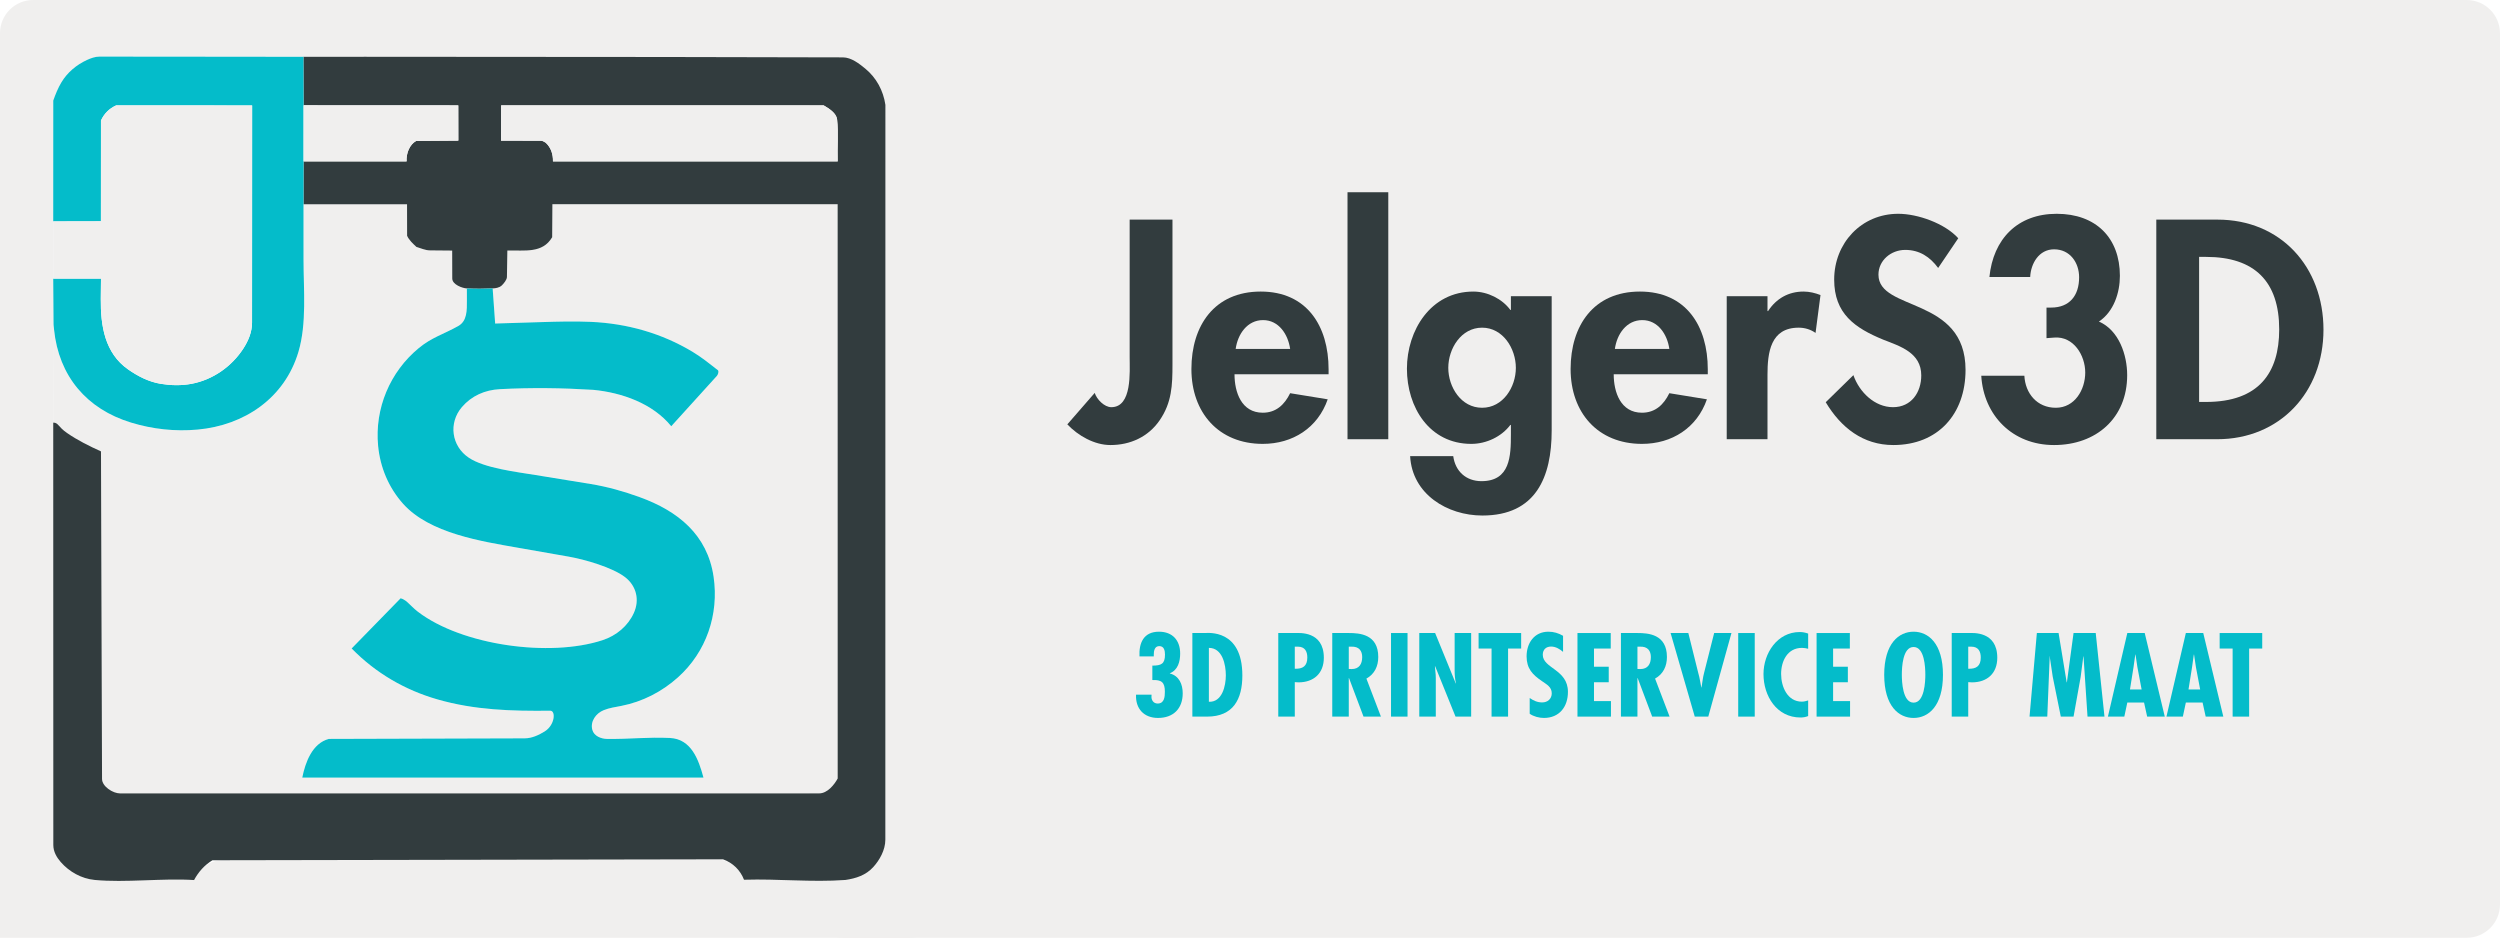
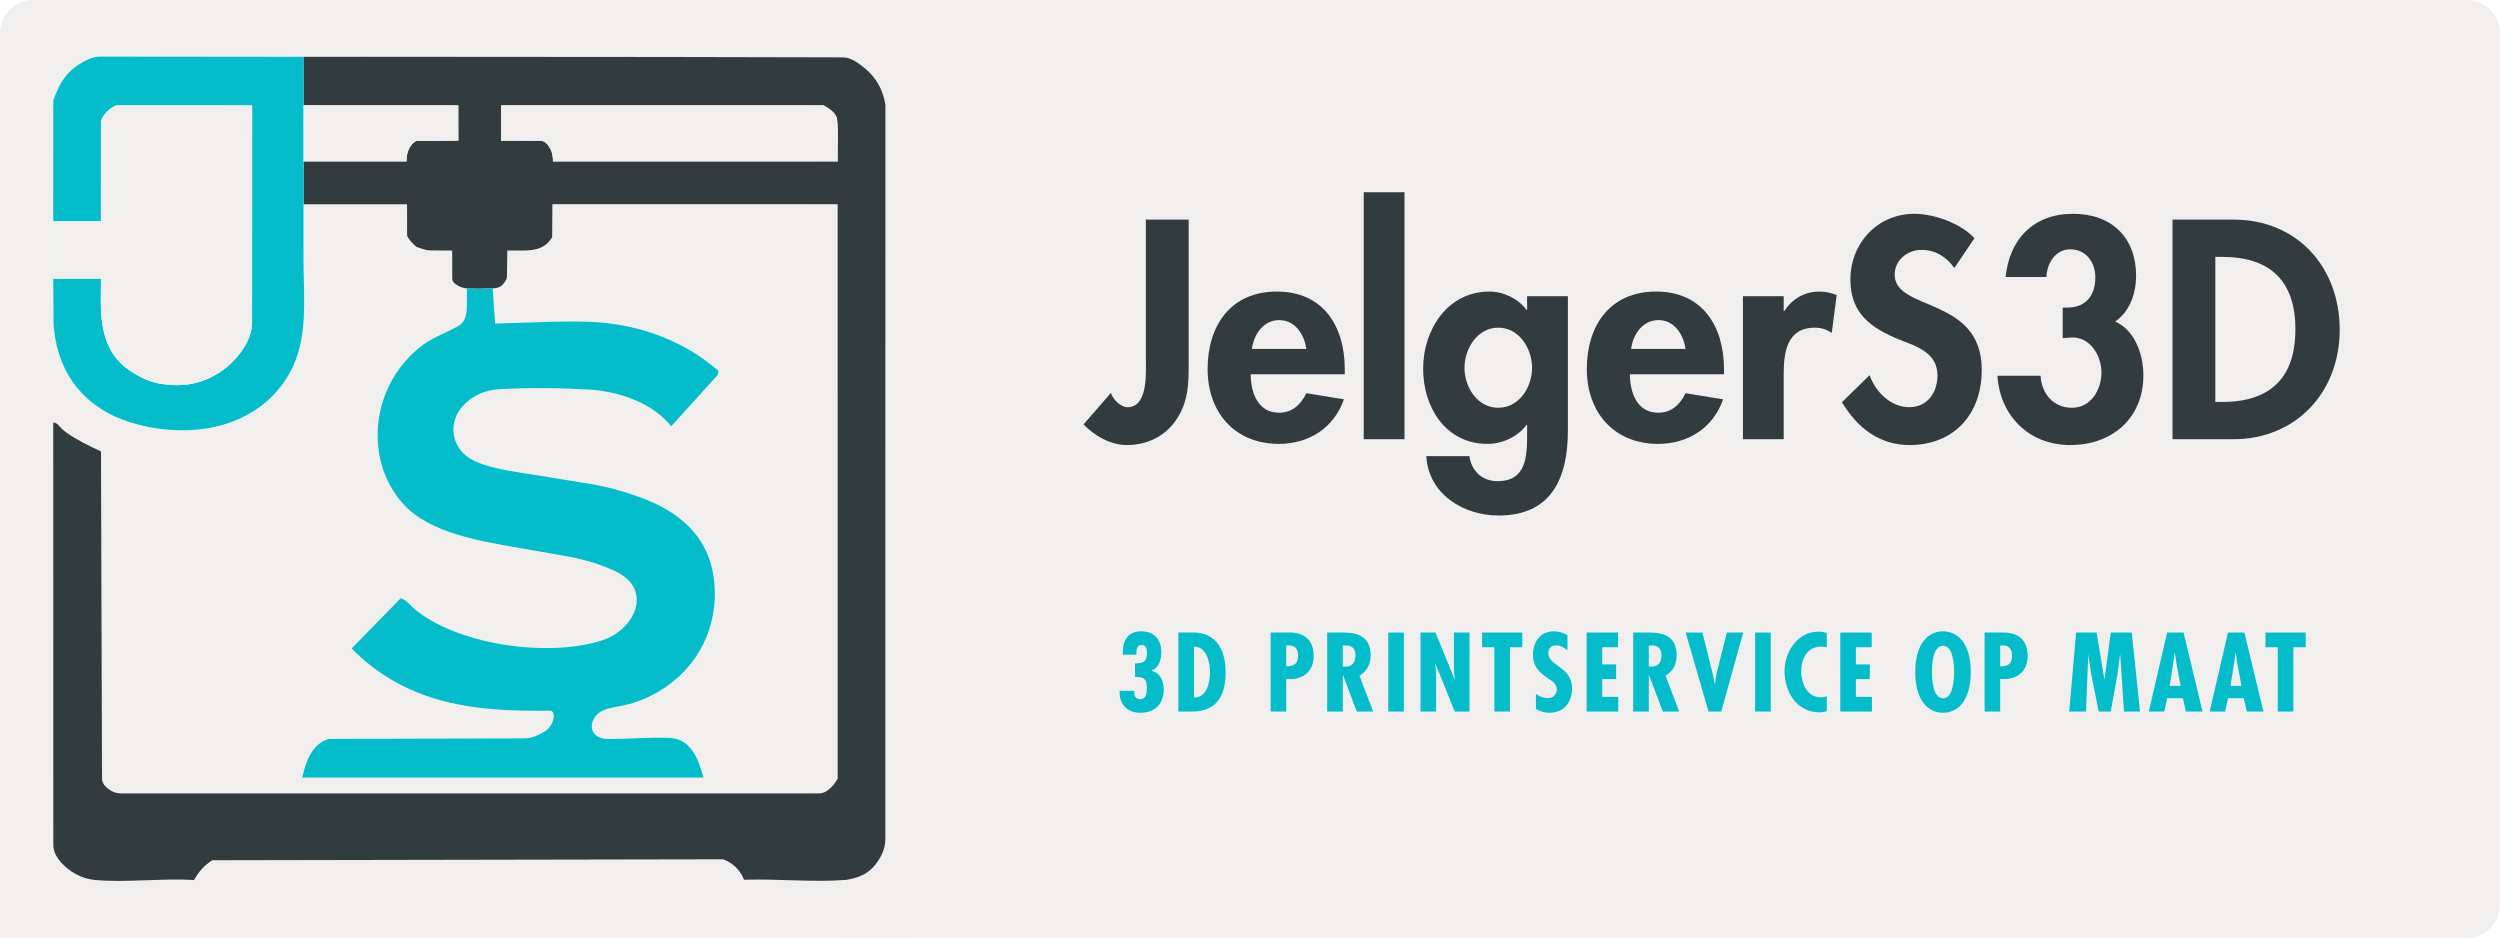
<svg xmlns="http://www.w3.org/2000/svg" id="Layer_1" data-name="Layer 1" viewBox="0 0 7557.65 2835">
  <defs>
    <style>
      .cls-1 {
        fill: #323c3e;
      }

      .cls-2 {
        fill: #04bcca;
      }

      .cls-3 {
        fill: #f0efee;
      }
    </style>
  </defs>
  <rect class="cls-3" x="2447.42" width="5110.23" height="2835" rx="100.94" ry="100.94" />
  <g>
    <path class="cls-3" d="M0,2834V100.3C0,44.91,44.91,0,100.3,0h2650.11c46.72,0,84.59,37.87,84.59,84.59v2665.83c0,46.72-37.87,84.59-84.59,84.59H0v-1ZM160.87,669.3v172.85s.93,128.46.93,128.46c.03,4.85-.22,9.72-1.05,14.5-.43,2.46-.47,5.44-.46,8.78l.6,283.67.24,1277.13c0,19.72,10.06,37.16,22.37,51.23,25.92,29.63,62.73,50.31,102.48,54.19,78.68,7.68,172.17-1.87,256.83-1.16,25,.21,48.68-10.63,65.16-29.44.27-.3.53-.61.8-.91,15.92-17.88,38.81-27.98,62.75-28.03l1493.79-2.77c21.03-.04,41.43,7.64,56.91,21.86,3.19,2.93,6.19,6.06,8.99,9.36,16.16,19.1,40.14,29.81,65.16,29.92,86.3.38,168.84,7.39,255.79,1.48,2.73-.19,5.45-.51,8.15-.95,30.19-4.94,58.21-14.71,79.57-38.18,19.15-21.04,36.56-51.67,36.56-82.64l.17-2214.44c0-5.47-.51-10.93-1.58-16.3-7.78-39.33-27.92-74.76-59.47-100.6-17.98-14.73-42-33.78-67.53-33.84l-538.84-1.17-905.14-.68-186.75.13-416.49-.46-200.43-.14c-12.57,0-25.79,4.8-37.25,10.05-31.97,14.65-59.66,37.77-77.74,68.12-7.42,12.45-13.43,25.69-18.76,39.46-3.73,9.65-5.6,19.92-5.61,30.26l-.13,350.27Z" />
    <path class="cls-3" d="M1411.35,871.98l.1,35.8c.08,29.97,1.04,62.66-26.28,77.88-45.87,25.55-79.78,34.18-119.14,66.59-87.1,71.71-133.75,182.49-122.99,295.41,6.23,65.37,31.81,126.23,75.22,174.99,80.13,89.99,237.91,113.95,350.39,133.69l151.17,26.52c47.88,8.4,131.62,32.47,169.81,61.95,34.11,26.33,44.5,68.61,26.48,108.26-17.92,39.44-52.8,68.52-94.63,82.24-159.22,52.22-424.1,16.18-558.04-85.91-13-9.91-23.45-21.68-35.75-32.33-4.93-3.56-9.84-6.52-16.54-8.49l-148.13,151.79c73.33,74.96,161.52,125.72,259.17,153.87,112.89,32.54,224.55,35.6,341.27,34.31,17.03-.19,14.31,43.23-16.88,62.58-17.08,10.6-38.29,20.83-60.29,20.89l-592.18,1.74c-50.32,13.28-71.26,71.24-80.33,116.94h1212.87c-14.44-53.82-36.6-116.67-101.22-119.78-67.76-3.26-120.37,3.76-190.23,2.89-17.94-.22-39.43-8.55-44.54-27.42-6.88-25.42,10.98-50.11,34.35-59.49,17.76-7.13,34.57-9.28,53.45-12.96,63.89-12.47,122.76-42.9,170.98-86.13,85.98-77.07,124.48-190.38,107.83-304.13-18.69-127.69-108.13-199.04-223.51-240.83-48.65-17.62-96.88-31.33-148.21-39.69l-166.57-27.14c-58.8-9.58-154.3-20.71-201.51-52.17-52.98-35.31-62.15-105.44-20.93-153.38,29.12-33.87,69.38-51.64,114.75-54.02,94.59-4.95,188.07-3.8,282.71,2.11,85.88,8.49,178.64,40.68,235.25,109.97l138.15-152.4c3.04-3.36,6.74-13.97,2.69-17.15-24.92-19.49-48.39-38.46-75.4-54.81-93.99-56.89-199.44-86.49-309.18-91.19-50.36-2.16-97.88-.81-148.15.74l-140.45,4.34-7.58-106.13c9.01-.41,20.23-2.02,27.65-9.05,5.69-5.39,15.37-17.11,15.5-25.2l1.3-80.3c52.44-1.3,106.29,9.44,135.48-40.22l.67-99.88,862.35.06.1,1736.05c-10.22,19.02-31.27,45.08-55.94,45.08l-2113.3.05c-21.73,0-54.61-20.88-54.69-43.92l-3.17-990.01c-35.94-16.36-70.76-33.65-102.46-55.53-28.24-19.5-25.99-31.55-41.95-31.51l-.6-283.67c-.01-5.2.09-9.51,1.59-12.39l1.49,14.62c14.41,141.02,98.46,240.37,232.85,281.4,65.29,19.93,132.87,27.34,201.01,21.17,141.8-12.82,263.39-95.38,304.88-234.76,25.68-86.26,15.5-189.04,15.46-278.23l-.06-168.29h312.98s.21,95.44.21,95.44c5.72,12.88,17.65,23.85,28.06,33.55,13.48,4.05,26.91,10.39,40.85,10.52l67.33.63.22,84.45c.05,18.33,30.64,29.36,44.2,29.98Z" />
    <path class="cls-1" d="M160.88,1277.55c15.96-.05,13.7,12.01,41.95,31.51,31.7,21.88,66.53,39.17,102.46,55.53l3.17,990.01c.07,23.04,32.96,43.92,54.69,43.92l2113.3-.05c24.67,0,45.72-26.06,55.94-45.08l-.1-1736.05-862.35-.06-.67,99.88c-29.19,49.66-83.04,38.91-135.48,40.22l-1.3,80.3c-.13,8.1-9.81,19.81-15.5,25.2-7.42,7.03-18.64,8.64-27.65,9.05-25.98,1.19-51.98,1.24-77.97.05-13.55-.62-44.15-11.65-44.2-29.98l-.22-84.45-67.33-.63c-13.94-.13-27.37-6.48-40.85-10.52-10.41-9.71-22.34-20.67-28.06-33.55l-.21-95.44h-312.98s.2-129.44.2-129.44l311.41-.12c-1.48-23.52,8.47-50.42,28.78-61.77l127.67-.96-.16-106.58-467.65-.23-.47-146.58,186.75-.13,905.14.68,538.84,1.17c25.53.06,49.55,19.11,67.53,33.84,33.98,27.83,54.73,66.78,61.05,109.76l-.17,2221.59c0,30.98-17.41,61.6-36.56,82.64-22.41,24.63-52.16,34.17-84.05,38.88-104.02,7.49-201.58-3.83-306.62-.66-11.23-29.1-33.78-51.08-63.49-61.74l-1543.53,2.87c-23.92,14.6-42.3,35.17-55.52,59.8-95.06-6.1-208.12,8.72-300.69-.32-39.75-3.88-76.56-24.55-102.48-54.19-12.31-14.08-22.37-31.51-22.37-51.23l-.24-1277.13ZM1671.62,487.91h860.76c-1.45-42.77,2.85-85.15-1.79-126.76-2.36-19.71-24.64-33.23-40.68-42.61h-974.92s-.36,106.7-.36,106.7l120.99.2c4.44,0,10.57,3.58,14.28,6.07,15.82,14.74,22.24,34.78,21.73,56.4Z" />
    <path class="cls-2" d="M917.29,171.73l.47,146.58-.05,169.65-.2,129.44.06,168.29c.03,89.2,10.21,191.98-15.46,278.23-41.49,139.38-163.09,221.93-304.88,234.76-68.14,6.16-135.72-1.24-201.01-21.17-134.39-41.03-218.44-140.38-232.85-281.4l-1.49-14.62-1-139.35,144.42.15-.58,61.35c-.76,80.96,11.92,163.71,82.51,213.05,29.82,20.84,62.53,37.7,99.12,43.69,30.51,4.99,62.09,5.68,92.91-.16,64.22-12.16,120.99-52.06,156.36-106.57,15.11-23.28,26.32-49.82,26.33-78.33l.26-656.55-411.05-.13c-21.1,9.56-36.23,24.83-45.93,45.78l-.13,304.55-144.23.33.14-365.22c6.72-19.3,14.23-37.77,24.36-54.78,18.08-30.34,45.78-53.46,77.74-68.12,11.46-5.25,24.68-10.06,37.25-10.05l200.43.14,416.49.46Z" />
    <path class="cls-3" d="M160.87,842.14v-172.85s144.22-.33,144.22-.33l.13-304.55c9.7-20.95,24.83-36.22,45.93-45.78l411.05.13-.26,656.55c-.01,28.52-11.22,55.05-26.33,78.33-35.37,54.51-92.15,94.41-156.36,106.57-30.82,5.83-62.4,5.14-92.91.16-36.59-5.98-69.3-22.84-99.12-43.69-70.59-49.34-83.27-132.09-82.51-213.05l.58-61.35-144.42-.15Z" />
    <path class="cls-2" d="M1489.32,871.93l7.58,106.13,140.45-4.34c50.27-1.55,97.79-2.9,148.15-.74,109.74,4.7,215.19,34.3,309.18,91.19,27.01,16.35,50.47,35.32,75.4,54.81,4.06,3.17.36,13.79-2.69,17.15l-138.15,152.4c-56.61-69.29-149.38-101.48-235.25-109.97-94.64-5.91-188.12-7.06-282.71-2.11-45.37,2.38-85.63,20.15-114.75,54.02-41.22,47.94-32.06,118.08,20.93,153.38,47.21,31.46,142.7,42.58,201.51,52.17l166.57,27.14c51.33,8.36,99.56,22.07,148.21,39.69,115.37,41.79,204.82,113.13,223.51,240.83,16.64,113.75-21.86,227.06-107.83,304.13-48.22,43.23-107.09,73.66-170.98,86.13-18.88,3.69-35.69,5.84-53.45,12.96-23.37,9.38-41.23,34.07-34.35,59.49,5.11,18.87,26.6,27.2,44.54,27.42,69.86.87,122.47-6.15,190.23-2.89,64.62,3.11,86.78,65.96,101.22,119.78H913.78c9.07-45.7,30.01-103.66,80.33-116.94l592.18-1.74c21.99-.06,43.21-10.3,60.29-20.89,31.2-19.36,33.91-62.77,16.88-62.58-116.72,1.29-228.37-1.77-341.27-34.31-97.65-28.15-185.84-78.91-259.17-153.87l148.13-151.79c6.7,1.96,11.61,4.93,16.54,8.49,12.31,10.65,22.75,22.42,35.75,32.33,133.94,102.09,398.82,138.13,558.04,85.91,41.83-13.72,76.71-42.8,94.63-82.24,18.02-39.66,7.63-81.93-26.48-108.26-38.19-29.48-121.93-53.54-169.81-61.95l-151.17-26.52c-112.48-19.74-270.26-43.69-350.39-133.69-43.41-48.76-68.99-109.62-75.22-174.99-10.77-112.92,35.89-223.7,122.99-295.41,39.37-32.41,73.28-41.04,119.14-66.59,27.33-15.22,26.37-47.92,26.28-77.88l-.1-35.8c25.99,1.19,51.99,1.14,77.97-.05Z" />
    <path class="cls-3" d="M1671.62,487.91c.52-21.62-5.91-41.65-21.73-56.4-3.71-2.49-9.84-6.06-14.28-6.07l-120.99-.2.36-106.72h974.92c16.04,9.4,38.32,22.91,40.68,42.63,4.64,41.61.34,83.99,1.79,126.75h-860.76Z" />
    <path class="cls-3" d="M917.71,487.96l.05-169.65,467.65.23.16,106.58-127.67.96c-20.31,11.34-30.26,38.25-28.78,61.77l-311.41.12Z" />
  </g>
  <g>
    <g>
-       <path class="cls-1" d="M3544.46,1102.39c0,61.63-1.76,114.46-38.74,168.17-34.34,50.19-88.93,74.84-148.8,74.84-48.43,0-97.73-28.17-130.31-62.51l82.76-95.09c6.16,19.37,29.05,43.14,50.19,43.14,63.39,0,55.47-107.42,55.47-150.56v-416.46h129.43v438.47Z" />
-       <path class="cls-1" d="M3732,1131.44c0,54.59,21.13,116.22,85.4,116.22,40.5,0,66.04-24.65,82.76-58.99l113.58,18.49c-29.94,86.29-105.65,134.71-196.34,134.71-133.83,0-215.71-95.09-215.71-226.28s69.56-234.2,209.55-234.2,205.15,104.77,205.15,235.08v14.97h-284.39ZM3900.16,1054.84c-6.16-44.02-34.34-87.17-81.88-87.17s-76.6,42.26-82.76,87.17h164.65Z" />
-       <path class="cls-1" d="M4196.88,1327.79h-123.27v-746.63h123.27v746.63Z" />
-       <path class="cls-1" d="M4690.81,1301.37c0,140.87-47.54,257.1-209.55,257.1-105.66,0-212.19-64.27-218.36-179.61h130.31c6.16,45.78,38.74,75.72,85.4,75.72,87.17,0,88.93-76.6,88.93-141.75v-28.17h-1.76c-26.41,35.22-72.2,57.23-117.98,57.23-126.79,0-194.58-110.94-194.58-227.16s72.2-233.32,200.75-233.32c43.14,0,87.17,22.01,111.82,55.47h1.76v-41.38h123.26v405.89ZM4582.52,1112.07c0-58.11-38.74-121.5-102.13-121.5s-102.13,63.39-102.13,121.5,38.74,120.62,102.13,120.62,102.13-62.51,102.13-120.62Z" />
-       <path class="cls-1" d="M4878.35,1131.44c0,54.59,21.13,116.22,85.4,116.22,40.5,0,66.04-24.65,82.76-58.99l113.58,18.49c-29.94,86.29-105.66,134.71-196.34,134.71-133.83,0-215.71-95.09-215.71-226.28s69.56-234.2,209.55-234.2,205.15,104.77,205.15,235.08v14.97h-284.39ZM5046.52,1054.84c-6.16-44.02-34.34-87.17-81.88-87.17s-76.6,42.26-82.76,87.17h164.65Z" />
-       <path class="cls-1" d="M5343.23,940.38h1.76c24.65-37.86,61.63-58.99,107.42-58.99,17.61,0,35.22,4.4,51.07,10.57l-14.97,114.46c-14.97-10.57-32.58-15.85-51.07-15.85-85.4,0-94.21,75.72-94.21,142.64v194.58h-123.26v-432.31h123.26v44.9Z" />
-       <path class="cls-1" d="M5859.17,810.07c-24.65-33.46-56.35-54.59-99.49-54.59s-81,31.7-81,74.84c0,111.82,263.26,65.15,263.26,287.91,0,132.95-82.76,227.16-218.36,227.16-91.57,0-158.48-52.83-204.27-129.43l83.64-81.88c17.61,51.07,64.27,96.85,119.74,96.85s85.4-44.9,85.4-95.97c0-68.68-63.39-88.05-115.34-108.3-85.4-35.22-147.92-78.36-147.92-181.38,0-110.06,81.88-198.98,193.7-198.98,58.99,0,140.88,29.06,181.38,73.96l-60.75,89.81Z" />
-       <path class="cls-1" d="M6014.12,837.37c11.45-114.46,84.52-191.06,203.39-191.06s191.06,73.08,191.06,187.54c0,51.07-18.49,108.3-63.39,138.23,60.75,26.41,85.41,101.25,85.41,162.01,0,130.31-94.21,211.31-221,211.31s-213.07-90.69-220.12-209.55h130.31c2.64,52.83,37.86,96.85,95.09,96.85s88.93-54.59,88.93-106.54-35.22-110.06-93.33-105.66l-23.77,1.76v-92.45h14.09c55.47,0,84.52-36.1,84.52-91.57,0-44.02-27.29-84.52-75.72-84.52-45.79,0-70.44,43.14-72.2,83.64h-123.26Z" />
-       <path class="cls-1" d="M6518.61,663.92h184.9c191.94,0,320.49,143.52,320.49,332.81s-132.07,331.05-321.37,331.05h-184.02v-663.87ZM6648.04,1215.09h21.13c159.36,0,221-88.05,221-219.24,0-144.4-73.96-219.23-221-219.23h-21.13v438.47Z" />
+       <path class="cls-1" d="M3593.46,1102.39c0,61.63-1.76,114.46-38.74,168.17-34.34,50.19-88.93,74.84-148.8,74.84-48.43,0-97.73-28.17-130.31-62.51l82.76-95.09c6.16,19.37,29.05,43.14,50.19,43.14,63.39,0,55.47-107.42,55.47-150.56v-416.46h129.43v438.47Z" />
+       <path class="cls-1" d="M3780.99,1131.44c0,54.59,21.13,116.22,85.4,116.22,40.5,0,66.04-24.65,82.76-58.99l113.58,18.49c-29.94,86.29-105.65,134.71-196.34,134.71-133.83,0-215.71-95.09-215.71-226.28s69.56-234.2,209.55-234.2,205.15,104.77,205.15,235.08v14.97h-284.39ZM3949.16,1054.84c-6.16-44.02-34.34-87.17-81.88-87.17s-76.6,42.26-82.76,87.17h164.65Z" />
+       <path class="cls-1" d="M4245.87,1327.79h-123.27v-746.63h123.27v746.63Z" />
+       <path class="cls-1" d="M4739.81,1301.37c0,140.87-47.54,257.1-209.55,257.1-105.66,0-212.19-64.27-218.36-179.61h130.31c6.16,45.78,38.74,75.72,85.4,75.72,87.17,0,88.93-76.6,88.93-141.75v-28.17h-1.76c-26.41,35.22-72.2,57.23-117.98,57.23-126.79,0-194.58-110.94-194.58-227.16s72.2-233.32,200.75-233.32c43.14,0,87.17,22.01,111.82,55.47h1.76v-41.38h123.26v405.89ZM4631.51,1112.07c0-58.11-38.74-121.5-102.13-121.5s-102.13,63.39-102.13,121.5,38.74,120.62,102.13,120.62,102.13-62.51,102.13-120.62Z" />
+       <path class="cls-1" d="M4927.35,1131.44c0,54.59,21.13,116.22,85.4,116.22,40.5,0,66.04-24.65,82.76-58.99l113.58,18.49c-29.94,86.29-105.66,134.71-196.34,134.71-133.83,0-215.71-95.09-215.71-226.28s69.56-234.2,209.55-234.2,205.15,104.77,205.15,235.08v14.97h-284.39ZM5095.51,1054.84c-6.16-44.02-34.34-87.17-81.88-87.17s-76.6,42.26-82.76,87.17h164.65Z" />
+       <path class="cls-1" d="M5392.22,940.38h1.76c24.65-37.86,61.63-58.99,107.42-58.99,17.61,0,35.22,4.4,51.07,10.57l-14.97,114.46c-14.97-10.57-32.58-15.85-51.07-15.85-85.4,0-94.21,75.72-94.21,142.64v194.58h-123.26v-432.31h123.26v44.9Z" />
+       <path class="cls-1" d="M5908.17,810.07c-24.65-33.46-56.35-54.59-99.49-54.59s-81,31.7-81,74.84c0,111.82,263.26,65.15,263.26,287.91,0,132.95-82.76,227.16-218.36,227.16-91.57,0-158.48-52.83-204.27-129.43l83.64-81.88c17.61,51.07,64.27,96.85,119.74,96.85s85.4-44.9,85.4-95.97c0-68.68-63.39-88.05-115.34-108.3-85.4-35.22-147.92-78.36-147.92-181.38,0-110.06,81.88-198.98,193.7-198.98,58.99,0,140.88,29.06,181.38,73.96l-60.75,89.81Z" />
+       <path class="cls-1" d="M6063.11,837.37c11.45-114.46,84.52-191.06,203.39-191.06s191.06,73.08,191.06,187.54c0,51.07-18.49,108.3-63.39,138.23,60.75,26.41,85.41,101.25,85.41,162.01,0,130.31-94.21,211.31-221,211.31s-213.07-90.69-220.12-209.55h130.31c2.64,52.83,37.86,96.85,95.09,96.85s88.93-54.59,88.93-106.54-35.22-110.06-93.33-105.66l-23.77,1.76v-92.45h14.09c55.47,0,84.52-36.1,84.52-91.57,0-44.02-27.29-84.52-75.72-84.52-45.79,0-70.44,43.14-72.2,83.64h-123.26Z" />
+       <path class="cls-1" d="M6567.61,663.92h184.9c191.94,0,320.49,143.52,320.49,332.81s-132.07,331.05-321.37,331.05h-184.02v-663.87ZM6697.04,1215.09h21.13c159.36,0,221-88.05,221-219.24,0-144.4-73.96-219.23-221-219.23h-21.13v438.47Z" />
    </g>
    <g>
-       <path class="cls-2" d="M3480.91,2107.05c0,8.38,5.36,19.77,18.77,19.77,20.44,0,21.78-20.78,21.78-35.86,0-28.15-9.72-36.19-37.87-35.19v-43.57c27.15,0,38.21-5.36,38.21-33.18,0-11.39-2.35-25.8-17.09-25.8s-16.76,15.08-16.76,26.14v5.03h-43.23c-2.01-40.55,12.4-74.73,58.98-74.73,40.89,0,64.01,26.14,64.01,66.02,0,24.13-6.7,49.93-31.17,59.65v.67c28.15,7.04,38.88,32.84,38.88,59.99,0,46.25-28.49,74.4-74.73,74.4-42.56,0-68.37-28.15-66.36-70.38h46.92l-.33,7.04Z" />
-       <path class="cls-2" d="M3604.57,2166.37v-252.69h37.87c8.71,0,113.27-12.73,113.27,128.35,0,72.05-27.82,124.33-106.57,124.33h-44.57ZM3705.78,2041.7c0-32.17-10.05-83.11-51.27-83.11v162.87c40.21,2.01,51.27-48.26,51.27-79.76Z" />
-       <path class="cls-2" d="M3864.29,2166.37v-252.69h51.95c10.72,0,85.79-6.7,85.79,74.73,0,47.25-30.5,74.4-76.75,74.4l-11.06-.67v104.22h-49.93ZM3914.23,2021.6c24.13,1,37.87-8.04,37.87-33.85,0-18.1-7.04-32.84-28.49-32.84h-9.38v66.69Z" />
-       <path class="cls-2" d="M4027.5,2166.37v-252.69h50.27c31.84,0,88.81,3.35,88.81,72.39,0,27.82-11.06,51.61-35.86,65.35l43.9,114.95h-52.62l-43.9-116.62h-.67v116.62h-49.93ZM4077.43,2022.27l8.71.33c22.79,0,31.84-15.42,31.84-36.19,0-18.1-8.71-32.84-33.85-31.5h-6.7v67.36Z" />
-       <path class="cls-2" d="M4255.05,1913.68v252.69h-49.93v-252.69h49.93Z" />
-       <path class="cls-2" d="M4338.49,1913.68l62.33,152.48.67-.67c-3.02-12.06-4.02-25.13-4.02-38.2v-113.61h49.93v252.69h-47.25l-61.66-152.48-.67.67,2.35,25.47.33,10.39v115.95h-49.93v-252.69h47.92Z" />
-       <path class="cls-2" d="M4598.55,1913.68v46.92h-39.55v205.77h-49.93v-205.77h-39.21v-46.92h128.69Z" />
-       <path class="cls-2" d="M4725.22,1970.66c-10.05-8.71-22.45-16.09-36.19-16.09-15.42,0-25.13,9.38-25.13,24.8,0,41.56,76.07,43.9,76.07,112.27,0,44.91-25.8,78.75-72.72,78.75-14.08,0-31.5-4.36-42.9-12.73v-47.59c11.73,8.04,23.12,13.41,37.87,13.41,16.09,0,28.82-10.72,28.82-27.48,0-19.44-15.42-26.81-29.49-36.86-28.82-19.44-46.58-38.21-46.58-75.07,0-39.88,23.12-74.4,66.02-74.4,16.09,0,30.5,4.36,44.24,12.4v48.59Z" />
-       <path class="cls-2" d="M4869.32,1913.68v46.92h-50.6v54.96h44.57v46.92h-44.57v56.97h51.27v46.92h-101.21v-252.69h100.54Z" />
-       <path class="cls-2" d="M4900.15,2166.37v-252.69h50.27c31.84,0,88.81,3.35,88.81,72.39,0,27.82-11.06,51.61-35.86,65.35l43.9,114.95h-52.62l-43.9-116.62h-.67v116.62h-49.93ZM4950.09,2022.27l8.71.33c22.79,0,31.84-15.42,31.84-36.19,0-18.1-8.71-32.84-33.85-31.5h-6.7v67.36Z" />
-       <path class="cls-2" d="M5103.92,1913.68l30.16,121.32c4.36,14.41,6.03,28.82,9.05,43.23h.67c2.68-14.75,3.69-29.16,7.71-43.9l30.5-120.65h52.28l-70.04,252.69h-40.89l-73.06-252.69h53.62Z" />
-       <path class="cls-2" d="M5304.65,1913.68v252.69h-49.93v-252.69h49.93Z" />
-       <path class="cls-2" d="M5466.18,1961.27c-6.37-1.68-12.4-2.68-18.77-2.68-43.9,0-63,39.88-63,78.76s19.1,83.78,62.67,83.78c6.37,0,12.73-1.68,19.1-3.69v47.25c-7.37,3.02-15.08,4.36-23.12,4.36-72.05,0-111.93-65.01-111.93-131.37,0-62.67,41.56-127.01,109.59-127.01,8.71,0,17.09,1.68,25.47,4.69v45.91Z" />
-       <path class="cls-2" d="M5592.19,1913.68v46.92h-50.6v54.96h44.57v46.92h-44.57v56.97h51.27v46.92h-101.21v-252.69h100.54Z" />
-       <path class="cls-2" d="M5873.69,2040.03c0,94.84-44.24,130.37-88.81,130.37s-88.81-35.52-88.81-130.37,44.24-130.37,88.81-130.37,88.81,35.52,88.81,130.37ZM5784.88,2124.15c33.18,0,35.52-64.01,35.52-84.12,0-22.45-2.35-84.12-35.52-84.12s-35.52,61.66-35.52,84.12c0,20.11,2.35,84.12,35.52,84.12Z" />
-       <path class="cls-2" d="M5900.16,2166.37v-252.69h51.95c10.72,0,85.79-6.7,85.79,74.73,0,47.25-30.5,74.4-76.75,74.4l-11.06-.67v104.22h-49.93ZM5950.1,2021.6c24.13,1,37.87-8.04,37.87-33.85,0-18.1-7.04-32.84-28.49-32.84h-9.38v66.69Z" />
-       <path class="cls-2" d="M6223.22,1913.68l24.46,149.13h.67l20.11-149.13h67.03l26.47,252.69h-51.27l-12.06-181.97h-.67l-8.04,62.33-21.45,119.64h-38.54l-24.46-120.98-8.38-56.3v-4.69h-.67l-7.37,181.97h-53.62l22.12-252.69h65.69Z" />
-       <path class="cls-2" d="M6483.61,1913.68l60.66,252.69h-53.29l-9.38-42.56h-50.6l-9.05,42.56h-49.6l58.65-252.69h52.62ZM6461.49,2016.9l-5.7-38.2h-.67l-5.36,38.2-10.72,67.36h35.19l-12.74-67.36Z" />
-       <path class="cls-2" d="M6660.56,1913.68l60.66,252.69h-53.29l-9.38-42.56h-50.6l-9.05,42.56h-49.6l58.65-252.69h52.62ZM6638.44,2016.9l-5.7-38.2h-.67l-5.36,38.2-10.72,67.36h35.19l-12.74-67.36Z" />
-       <path class="cls-2" d="M6838.85,1913.68v46.92h-39.55v205.77h-49.93v-205.77h-39.21v-46.92h128.69Z" />
+       <path class="cls-2" d="M3428.69,2094.96c0,7.92,5.07,18.68,17.73,18.68,19.31,0,20.58-19.63,20.58-33.88,0-26.59-9.18-34.19-35.78-33.24v-41.16c25.64,0,36.09-5.07,36.09-31.34,0-10.76-2.22-24.38-16.15-24.38s-15.83,14.25-15.83,24.7v4.75h-40.84c-1.9-38.31,11.71-70.6,55.72-70.6,38.63,0,60.47,24.7,60.47,62.37,0,22.8-6.33,47.17-29.44,56.36v.63c26.59,6.65,36.73,31.03,36.73,56.67,0,43.69-26.91,70.29-70.6,70.29-40.21,0-64.59-26.59-62.69-66.49h44.33l-.32,6.65Z" />
+       <path class="cls-2" d="M3562.3,2151v-238.72h35.78c8.23,0,107.01-12.03,107.01,121.26,0,68.07-26.28,117.46-100.68,117.46h-42.11ZM3657.91,2033.23c0-30.39-9.5-78.52-48.44-78.52v153.87c37.99,1.9,48.44-45.59,48.44-75.35Z" />
+       <path class="cls-2" d="M3841.23,2151v-238.72h49.07c10.13,0,81.05-6.33,81.05,70.6,0,44.64-28.81,70.29-72.5,70.29l-10.45-.63v98.46h-47.17ZM3888.41,2014.23c22.8.95,35.78-7.6,35.78-31.98,0-17.1-6.65-31.03-26.91-31.03h-8.87v63Z" />
+       <path class="cls-2" d="M4012.2,2151v-238.72h47.49c30.08,0,83.9,3.17,83.9,68.39,0,26.28-10.45,48.76-33.88,61.74l41.48,108.6h-49.71l-41.48-110.18h-.63v110.18h-47.17ZM4059.38,2014.86l8.23.32c21.53,0,30.08-14.56,30.08-34.19,0-17.1-8.23-31.03-31.98-29.76h-6.33v63.64Z" />
+       <path class="cls-2" d="M4243.96,1912.28v238.72h-47.17v-238.72h47.17Z" />
+       <path class="cls-2" d="M4339.57,1912.28l58.89,144.05.63-.63c-2.85-11.4-3.8-23.75-3.8-36.09v-107.33h47.17v238.72h-44.64l-58.25-144.05-.63.63,2.22,24.06.32,9.82v109.54h-47.17v-238.72h45.27Z" />
+       <path class="cls-2" d="M4602.04,1912.28v44.32h-37.36v194.4h-47.17v-194.4h-37.04v-44.32h121.58Z" />
+       <path class="cls-2" d="M4738.49,1966.11c-9.5-8.23-21.21-15.2-34.19-15.2-14.56,0-23.75,8.86-23.75,23.43,0,39.26,71.87,41.47,71.87,106.06,0,42.42-24.38,74.4-68.7,74.4-13.3,0-29.76-4.12-40.53-12.03v-44.96c11.08,7.6,21.85,12.66,35.78,12.66,15.2,0,27.23-10.13,27.23-25.96,0-18.36-14.56-25.33-27.86-34.83-27.23-18.36-44.01-36.09-44.01-70.92,0-37.68,21.85-70.29,62.37-70.29,15.2,0,28.81,4.12,41.79,11.71v45.91Z" />
+       <path class="cls-2" d="M4891.41,1912.28v44.32h-47.81v51.92h42.11v44.32h-42.11v53.82h48.44v44.32h-95.61v-238.72h94.98Z" />
+       <path class="cls-2" d="M4937.32,2151v-238.72h47.49c30.08,0,83.9,3.17,83.9,68.39,0,26.28-10.45,48.76-33.88,61.74l41.48,108.6h-49.71l-41.48-110.18h-.63v110.18h-47.17ZM4984.5,2014.86l8.23.32c21.53,0,30.08-14.56,30.08-34.19,0-17.1-8.23-31.03-31.98-29.76h-6.33v63.64Z" />
+       <path class="cls-2" d="M5146.6,1912.28l28.49,114.61c4.12,13.61,5.7,27.23,8.55,40.84h.63c2.53-13.93,3.48-27.54,7.28-41.48l28.81-113.98h49.39l-66.17,238.72h-38.63l-69.02-238.72h50.66Z" />
+       <path class="cls-2" d="M5353.03,1912.28v238.72h-47.17v-238.72h47.17Z" />
+       <path class="cls-2" d="M5522.41,1957.24c-6.02-1.58-11.71-2.53-17.73-2.53-41.48,0-59.52,37.68-59.52,74.4s18.05,79.15,59.21,79.15c6.01,0,12.03-1.58,18.05-3.48v44.64c-6.96,2.85-14.25,4.12-21.85,4.12-68.07,0-105.75-61.42-105.75-124.11,0-59.21,39.26-119.99,103.53-119.99,8.23,0,16.15,1.58,24.06,4.43v43.38Z" />
+       <path class="cls-2" d="M5658.24,1912.28v44.32h-47.81v51.92h42.11v44.32h-42.11v53.82h48.44v44.32h-95.61v-238.72h94.98Z" />
+       <path class="cls-2" d="M5957.75,2031.64c0,89.6-41.79,123.16-83.9,123.16s-83.9-33.56-83.9-123.16,41.79-123.16,83.9-123.16,83.9,33.56,83.9,123.16ZM5873.85,2111.11c31.34,0,33.56-60.47,33.56-79.47,0-21.21-2.22-79.47-33.56-79.47s-33.56,58.26-33.56,79.47c0,19,2.22,79.47,33.56,79.47Z" />
+       <path class="cls-2" d="M5999.54,2151v-238.72h49.07c10.13,0,81.05-6.33,81.05,70.6,0,44.64-28.81,70.29-72.5,70.29l-10.45-.63v98.46h-47.17ZM6046.71,2014.23c22.8.95,35.78-7.6,35.78-31.98,0-17.1-6.65-31.03-26.91-31.03h-8.87v63Z" />
+       <path class="cls-2" d="M6338.31,1912.28l23.11,140.89h.63l19-140.89h63.32l25.01,238.72h-48.44l-11.4-171.92h-.63l-7.6,58.89-20.26,113.03h-36.41l-23.11-114.29-7.92-53.19v-4.43h-.63l-6.97,171.92h-50.66l20.9-238.72h62.05Z" />
+       <path class="cls-2" d="M6601.09,1912.28l57.31,238.72h-50.34l-8.87-40.21h-47.81l-8.55,40.21h-46.86l55.41-238.72h49.71ZM6580.19,2009.8l-5.38-36.09h-.63l-5.07,36.09-10.13,63.64h33.24l-12.03-63.64Z" />
+       <path class="cls-2" d="M6785.04,1912.28l57.31,238.72h-50.34l-8.87-40.21h-47.81l-8.55,40.21h-46.86l55.41-238.72h49.71ZM6764.14,2009.8l-5.38-36.09h-.63l-5.07,36.09-10.13,63.64h33.24l-12.03-63.64Z" />
+       <path class="cls-2" d="M6970.26,1912.28v44.32h-37.36v194.4h-47.17v-194.4h-37.04v-44.32h121.58Z" />
    </g>
  </g>
</svg>
